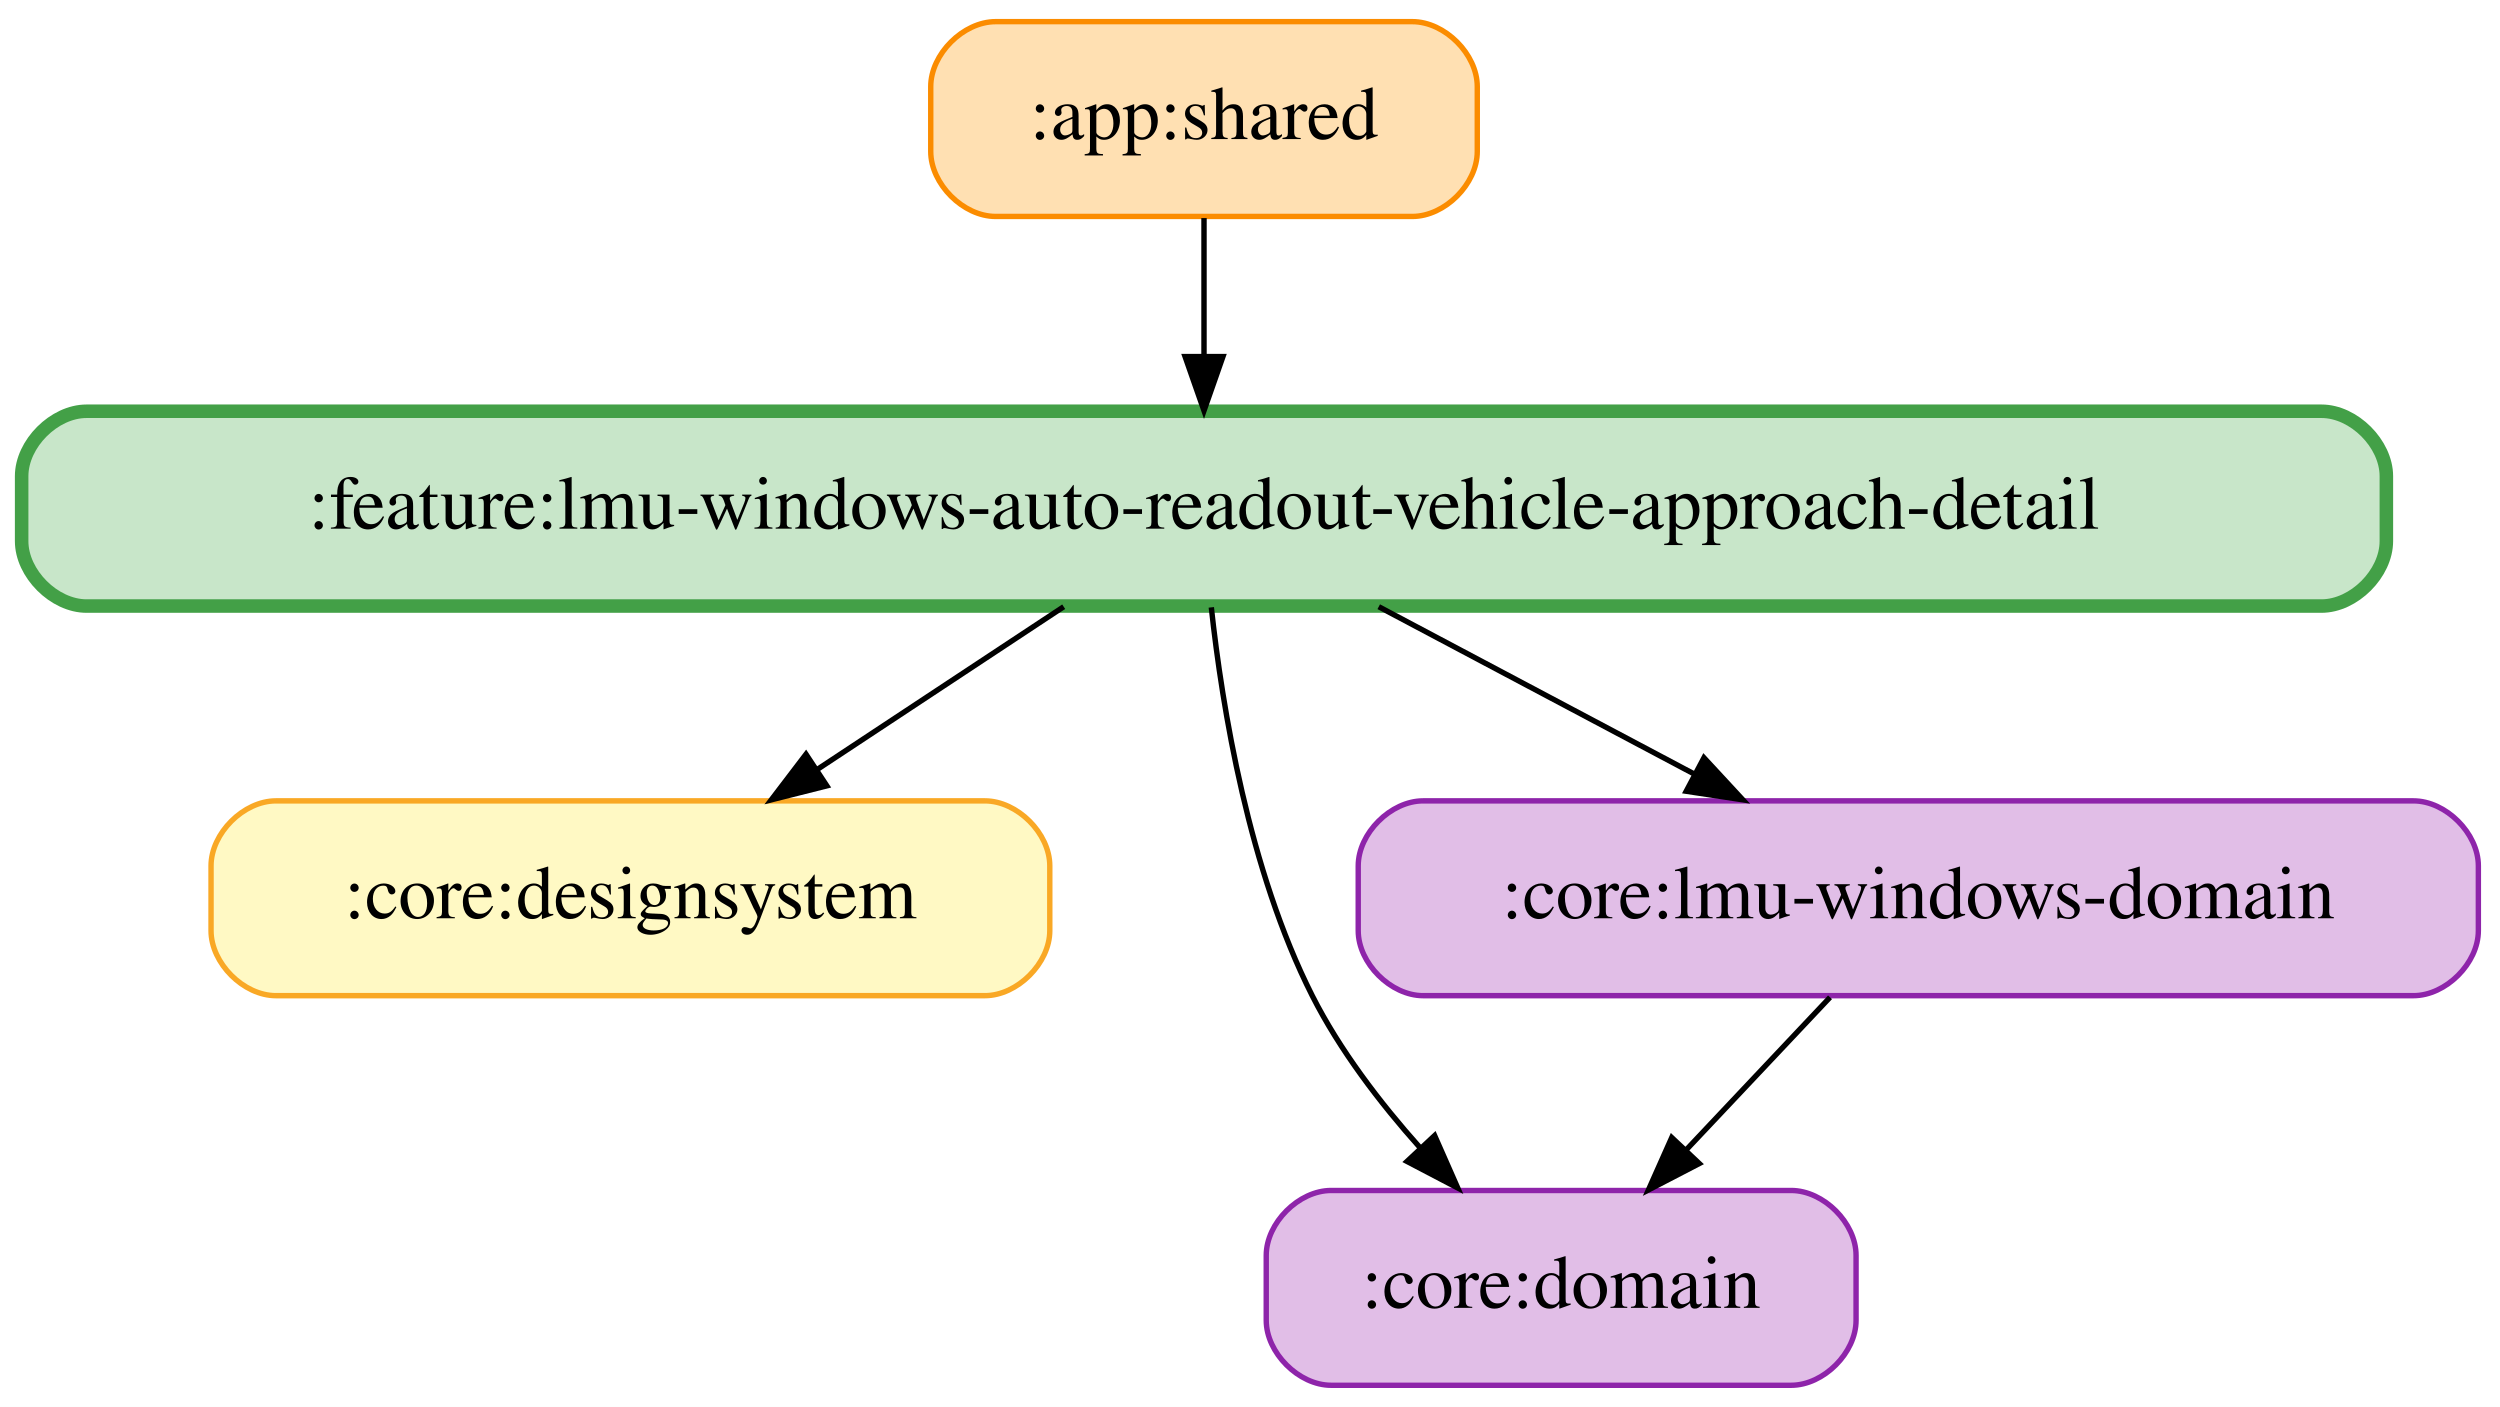
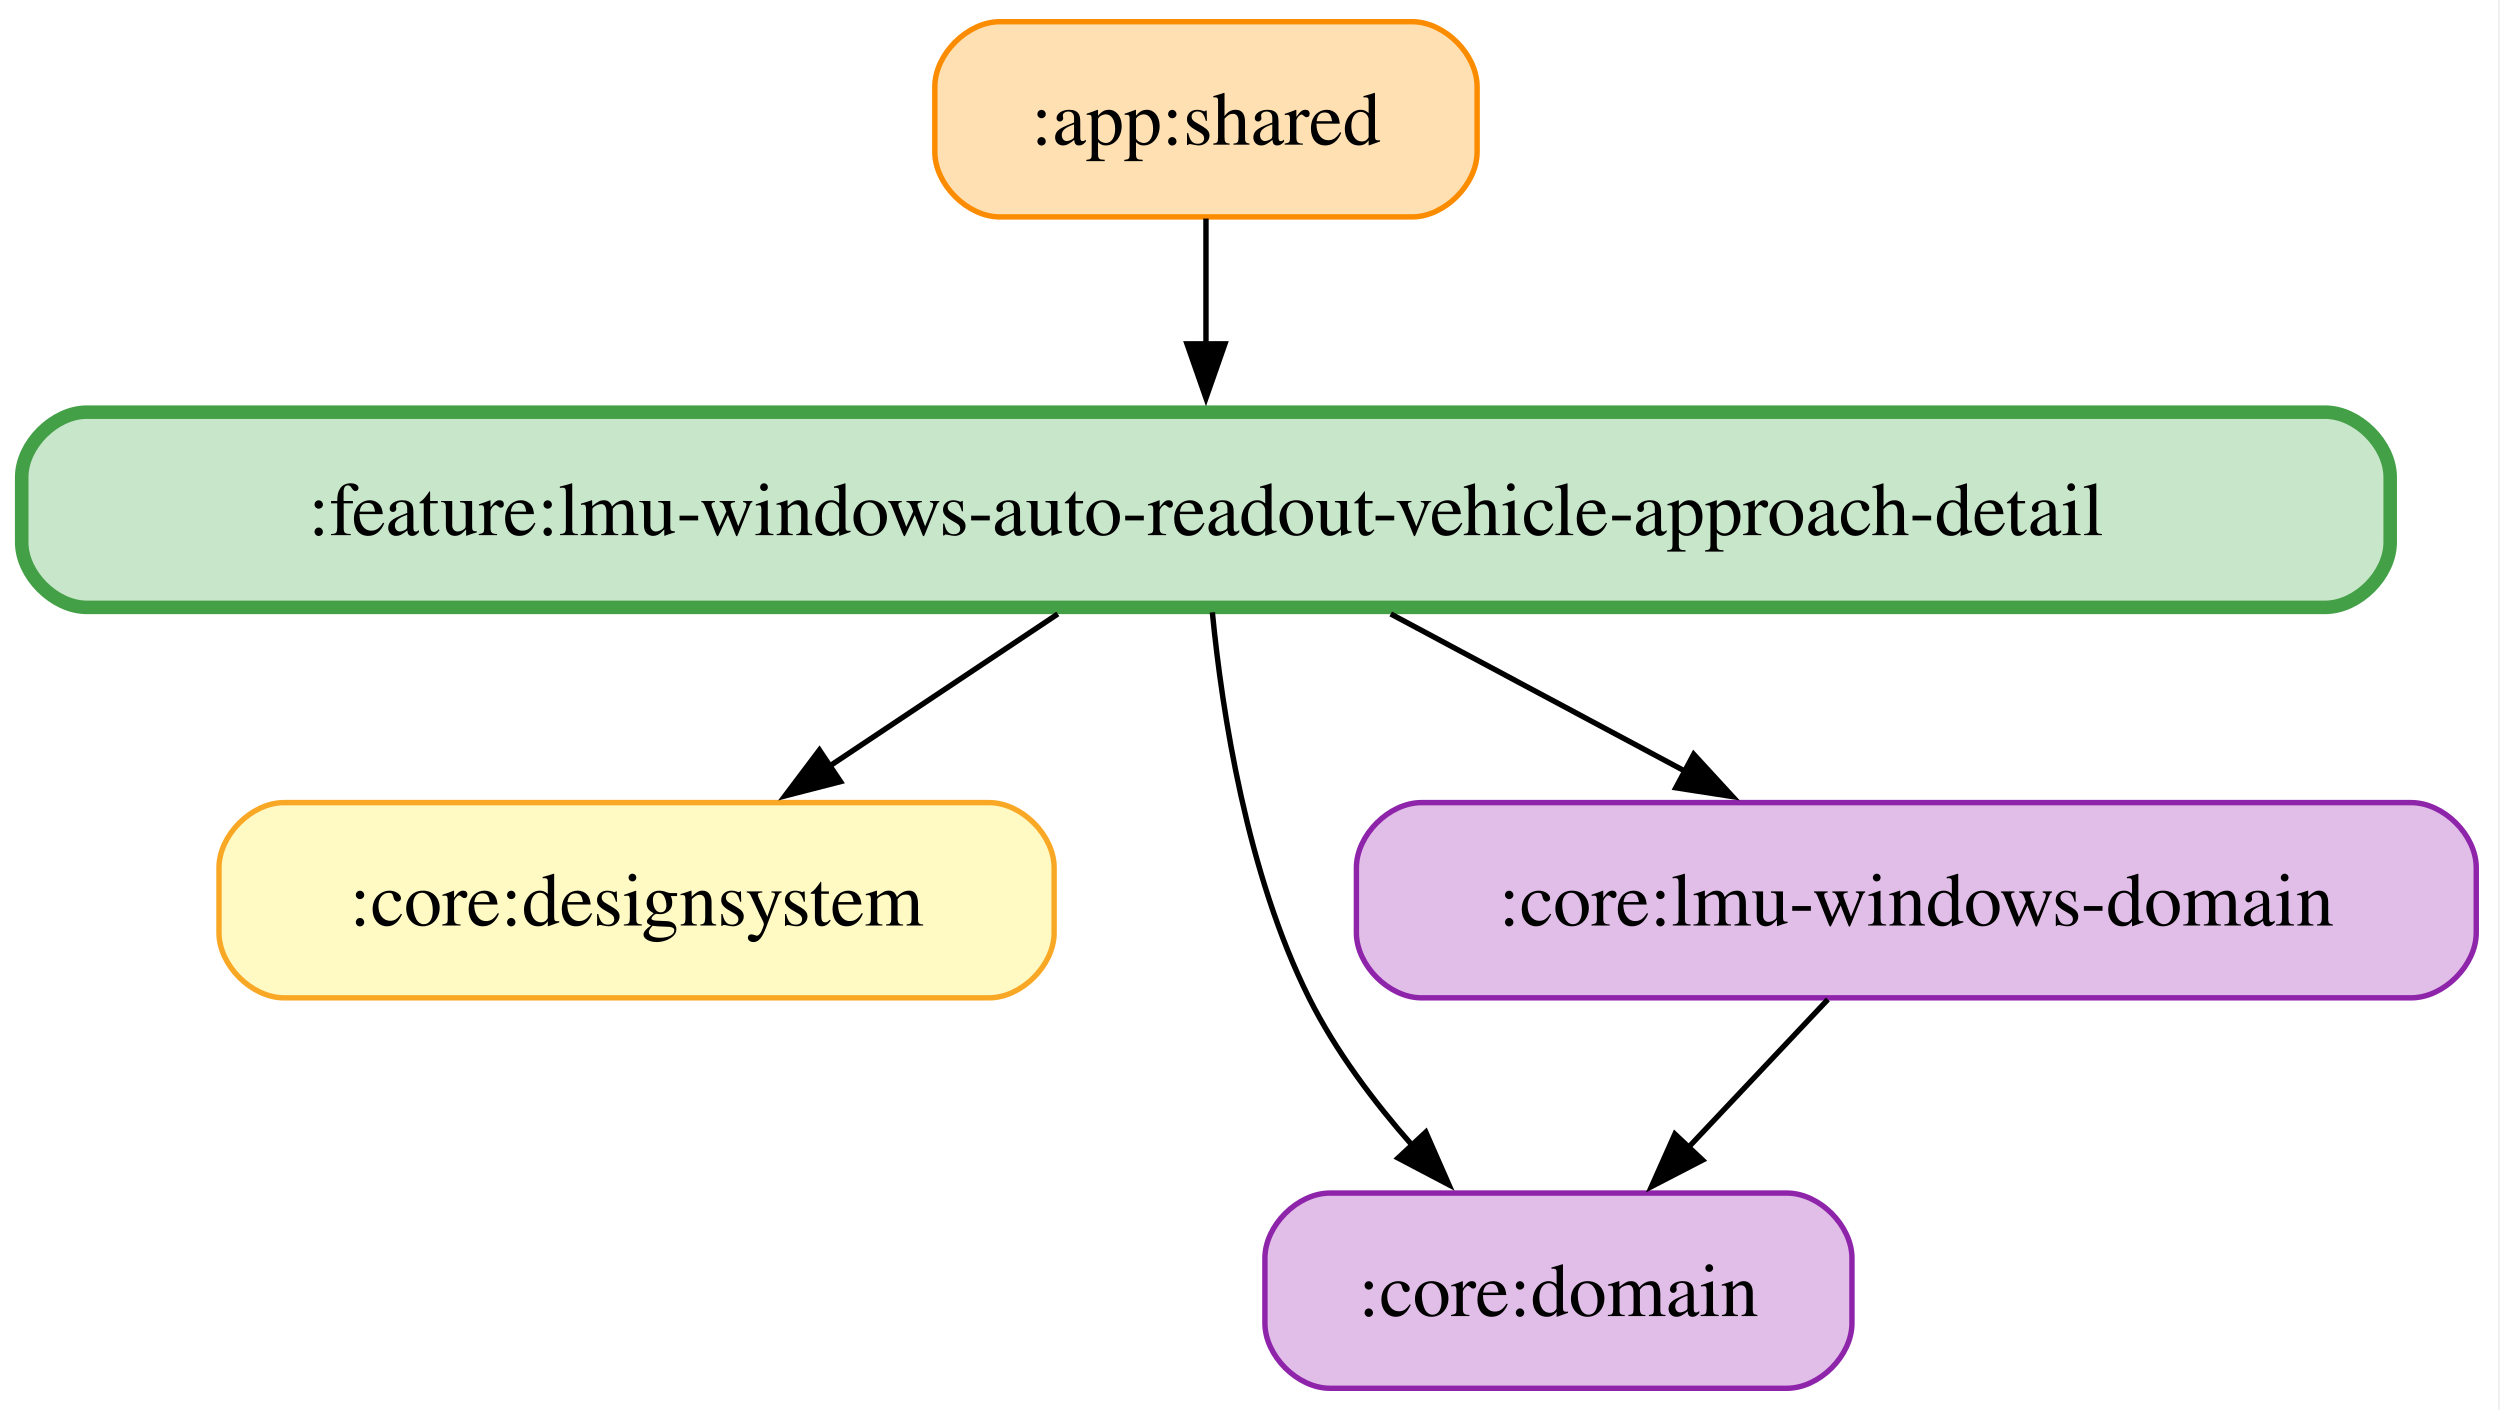
- <svg xmlns="http://www.w3.org/2000/svg" width="462pt" height="260pt" viewBox="0.00 0.00 462.00 260.00">
+ <svg xmlns="http://www.w3.org/2000/svg" width="461pt" height="260pt" viewBox="0.00 0.00 461.00 260.00">
  <g id="graph0" class="graph" transform="scale(1 1) rotate(0) translate(4 256)">
-     <polygon fill="white" stroke="transparent" points="-4,4 -4,-256 458,-256 458,4 -4,4" />
+     <polygon fill="white" stroke="none" points="-4,4 -4,-256 456.62,-256 456.62,4 -4,4" />
    <g id="node1" class="node">
-       <path fill="#ffe0b2" stroke="#fb8c00" d="M257,-252C257,-252 180,-252 180,-252 174,-252 168,-246 168,-240 168,-240 168,-228 168,-228 168,-222 174,-216 180,-216 180,-216 257,-216 257,-216 263,-216 269,-222 269,-228 269,-228 269,-240 269,-240 269,-246 263,-252 257,-252" />
-       <text text-anchor="middle" x="218.5" y="-230.3" font-family="Times,serif" font-size="14.00">:app:shared</text>
+       <path fill="#ffe0b2" stroke="#fb8c00" d="M256.38,-252C256.38,-252 180.38,-252 180.38,-252 174.38,-252 168.38,-246 168.38,-240 168.38,-240 168.38,-228 168.38,-228 168.38,-222 174.38,-216 180.38,-216 180.38,-216 256.38,-216 256.38,-216 262.38,-216 268.38,-222 268.38,-228 268.38,-228 268.38,-240 268.38,-240 268.38,-246 262.38,-252 256.38,-252" />
+       <text xml:space="preserve" text-anchor="middle" x="218.38" y="-229.32" font-family="Times,serif" font-size="14.00">:app:shared</text>
    </g>
    <g id="node5" class="node">
-       <path fill="#c8e6c9" stroke="#43a047" stroke-width="2.5" d="M425,-180C425,-180 12,-180 12,-180 6,-180 0,-174 0,-168 0,-168 0,-156 0,-156 0,-150 6,-144 12,-144 12,-144 425,-144 425,-144 431,-144 437,-150 437,-156 437,-156 437,-168 437,-168 437,-174 431,-180 425,-180" />
-       <text text-anchor="middle" x="218.5" y="-158.3" font-family="Times,serif" font-size="14.00">:feature:lmu-windows-auto-readout-vehicle-approach-detail</text>
+       <path fill="#c8e6c9" stroke="#43a047" stroke-width="2.5" d="M424.75,-180C424.75,-180 12,-180 12,-180 6,-180 0,-174 0,-168 0,-168 0,-156 0,-156 0,-150 6,-144 12,-144 12,-144 424.75,-144 424.75,-144 430.75,-144 436.75,-150 436.75,-156 436.75,-156 436.75,-168 436.75,-168 436.75,-174 430.75,-180 424.75,-180" />
+       <text xml:space="preserve" text-anchor="middle" x="218.38" y="-157.32" font-family="Times,serif" font-size="14.00">:feature:lmu-windows-auto-readout-vehicle-approach-detail</text>
    </g>
    <g id="edge1" class="edge">
-       <path fill="none" stroke="black" d="M218.5,-215.7C218.5,-207.98 218.5,-198.71 218.5,-190.11" />
-       <polygon fill="black" stroke="black" points="222,-190.1 218.5,-180.1 215,-190.1 222,-190.1" />
+       <path fill="none" stroke="black" d="M218.38,-215.7C218.38,-208.71 218.38,-200.44 218.38,-192.55" />
+       <polygon fill="black" stroke="black" points="221.88,-192.59 218.38,-182.59 214.88,-192.59 221.88,-192.59" />
    </g>
    <g id="node2" class="node">
-       <path fill="#fff9c4" stroke="#f9a825" d="M178,-108C178,-108 47,-108 47,-108 41,-108 35,-102 35,-96 35,-96 35,-84 35,-84 35,-78 41,-72 47,-72 47,-72 178,-72 178,-72 184,-72 190,-78 190,-84 190,-84 190,-96 190,-96 190,-102 184,-108 178,-108" />
-       <text text-anchor="middle" x="112.5" y="-86.3" font-family="Times,serif" font-size="14.00">:core:designsystem</text>
+       <path fill="#fff9c4" stroke="#f9a825" d="M178.38,-108C178.38,-108 48.38,-108 48.38,-108 42.38,-108 36.38,-102 36.38,-96 36.38,-96 36.38,-84 36.38,-84 36.38,-78 42.38,-72 48.38,-72 48.38,-72 178.38,-72 178.38,-72 184.38,-72 190.38,-78 190.38,-84 190.38,-84 190.38,-96 190.38,-96 190.38,-102 184.38,-108 178.38,-108" />
+       <text xml:space="preserve" text-anchor="middle" x="113.38" y="-85.33" font-family="Times,serif" font-size="14.00">:core:designsystem</text>
    </g>
    <g id="node3" class="node">
-       <path fill="#e1bee7" stroke="#8e24aa" d="M327,-36C327,-36 242,-36 242,-36 236,-36 230,-30 230,-24 230,-24 230,-12 230,-12 230,-6 236,0 242,0 242,0 327,0 327,0 333,0 339,-6 339,-12 339,-12 339,-24 339,-24 339,-30 333,-36 327,-36" />
-       <text text-anchor="middle" x="284.5" y="-14.3" font-family="Times,serif" font-size="14.00">:core:domain</text>
+       <path fill="#e1bee7" stroke="#8e24aa" d="M325.5,-36C325.5,-36 241.25,-36 241.25,-36 235.25,-36 229.25,-30 229.25,-24 229.25,-24 229.25,-12 229.25,-12 229.25,-6 235.25,0 241.25,0 241.25,0 325.5,0 325.5,0 331.5,0 337.5,-6 337.5,-12 337.5,-12 337.5,-24 337.5,-24 337.5,-30 331.5,-36 325.5,-36" />
+       <text xml:space="preserve" text-anchor="middle" x="283.38" y="-13.32" font-family="Times,serif" font-size="14.00">:core:domain</text>
    </g>
    <g id="node4" class="node">
-       <path fill="#e1bee7" stroke="#8e24aa" d="M442,-108C442,-108 259,-108 259,-108 253,-108 247,-102 247,-96 247,-96 247,-84 247,-84 247,-78 253,-72 259,-72 259,-72 442,-72 442,-72 448,-72 454,-78 454,-84 454,-84 454,-96 454,-96 454,-102 448,-108 442,-108" />
-       <text text-anchor="middle" x="350.5" y="-86.3" font-family="Times,serif" font-size="14.00">:core:lmu-windows-domain</text>
+       <path fill="#e1bee7" stroke="#8e24aa" d="M440.62,-108C440.62,-108 258.12,-108 258.12,-108 252.12,-108 246.12,-102 246.12,-96 246.12,-96 246.12,-84 246.12,-84 246.12,-78 252.12,-72 258.12,-72 258.12,-72 440.62,-72 440.62,-72 446.62,-72 452.62,-78 452.62,-84 452.62,-84 452.62,-96 452.62,-96 452.62,-102 446.62,-108 440.62,-108" />
+       <text xml:space="preserve" text-anchor="middle" x="349.38" y="-85.33" font-family="Times,serif" font-size="14.00">:core:lmu-windows-domain</text>
    </g>
    <g id="edge2" class="edge">
-       <path fill="none" stroke="black" d="M334.19,-71.7C326.19,-63.22 316.43,-52.86 307.68,-43.58" />
-       <polygon fill="black" stroke="black" points="310.03,-40.98 300.63,-36.1 304.94,-45.78 310.03,-40.98" />
+       <path fill="none" stroke="black" d="M333.06,-71.7C325.31,-63.47 315.89,-53.48 307.34,-44.42" />
+       <polygon fill="black" stroke="black" points="309.95,-42.08 300.54,-37.21 304.85,-46.88 309.95,-42.08" />
    </g>
    <g id="edge5" class="edge">
-       <path fill="none" stroke="black" d="M192.57,-143.88C178.84,-134.81 161.79,-123.55 146.96,-113.76" />
-       <polygon fill="black" stroke="black" points="148.8,-110.78 138.53,-108.19 144.95,-116.62 148.8,-110.78" />
+       <path fill="none" stroke="black" d="M191.06,-142.79C178.13,-134.17 162.52,-123.76 148.7,-114.55" />
+       <polygon fill="black" stroke="black" points="150.99,-111.87 140.73,-109.23 147.1,-117.69 150.99,-111.87" />
    </g>
    <g id="edge3" class="edge">
-       <path fill="none" stroke="black" d="M219.85,-143.76C221.87,-125.19 226.79,-95.18 238.5,-72 243.58,-61.95 250.99,-52.24 258.39,-43.95" />
-       <polygon fill="black" stroke="black" points="261.12,-46.15 265.39,-36.46 256.01,-41.37 261.12,-46.15" />
+       <path fill="none" stroke="black" d="M219.56,-143.08C221.38,-124.46 225.95,-94.91 237.38,-72 242.25,-62.23 249.34,-52.81 256.51,-44.69" />
+       <polygon fill="black" stroke="black" points="258.92,-47.24 263.18,-37.53 253.8,-42.46 258.92,-47.24" />
    </g>
    <g id="edge4" class="edge">
-       <path fill="none" stroke="black" d="M250.79,-143.88C268.37,-134.55 290.31,-122.92 309.13,-112.94" />
-       <polygon fill="black" stroke="black" points="310.89,-115.97 318.09,-108.19 307.61,-109.78 310.89,-115.97" />
+       <path fill="none" stroke="black" d="M252.45,-142.79C269.06,-133.92 289.19,-123.16 306.8,-113.75" />
+       <polygon fill="black" stroke="black" points="308.32,-116.91 315.49,-109.11 305.02,-110.73 308.32,-116.91" />
    </g>
  </g>
</svg>
